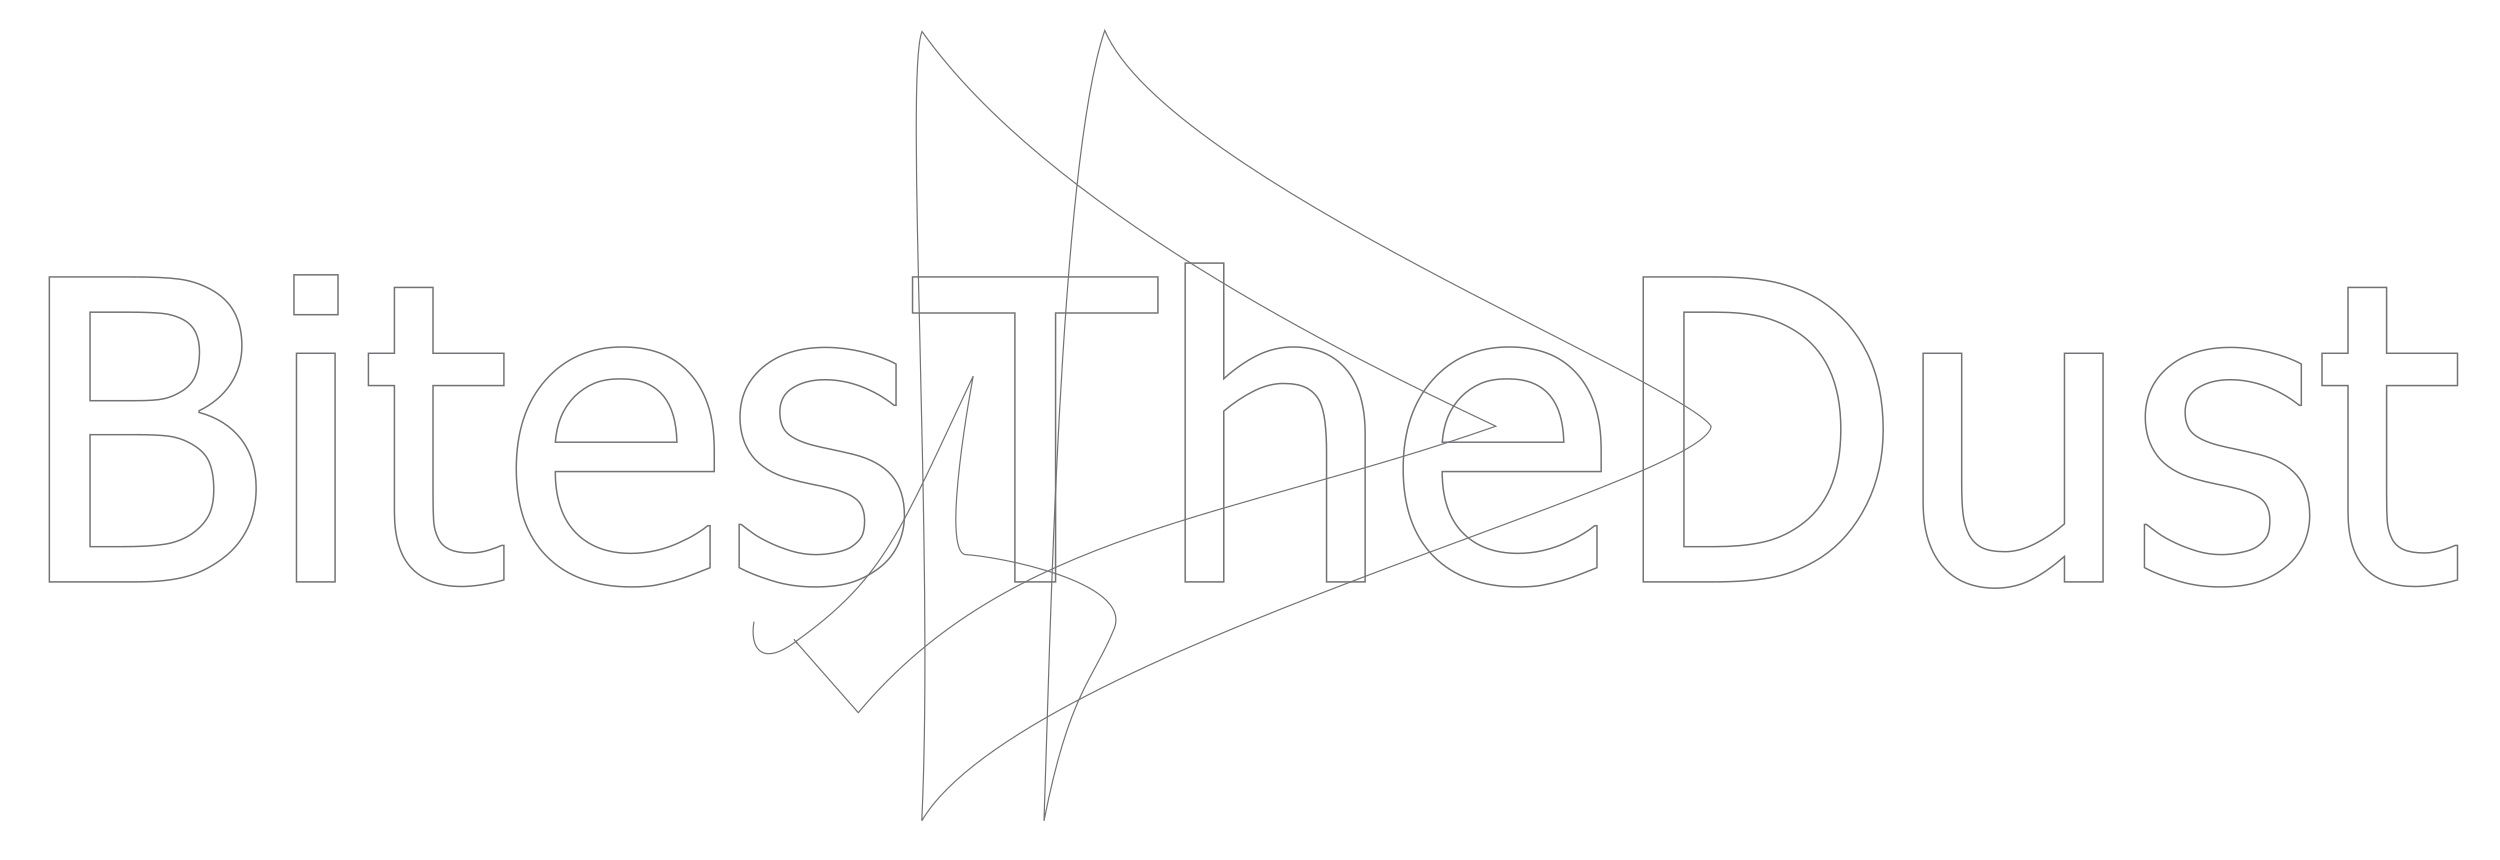
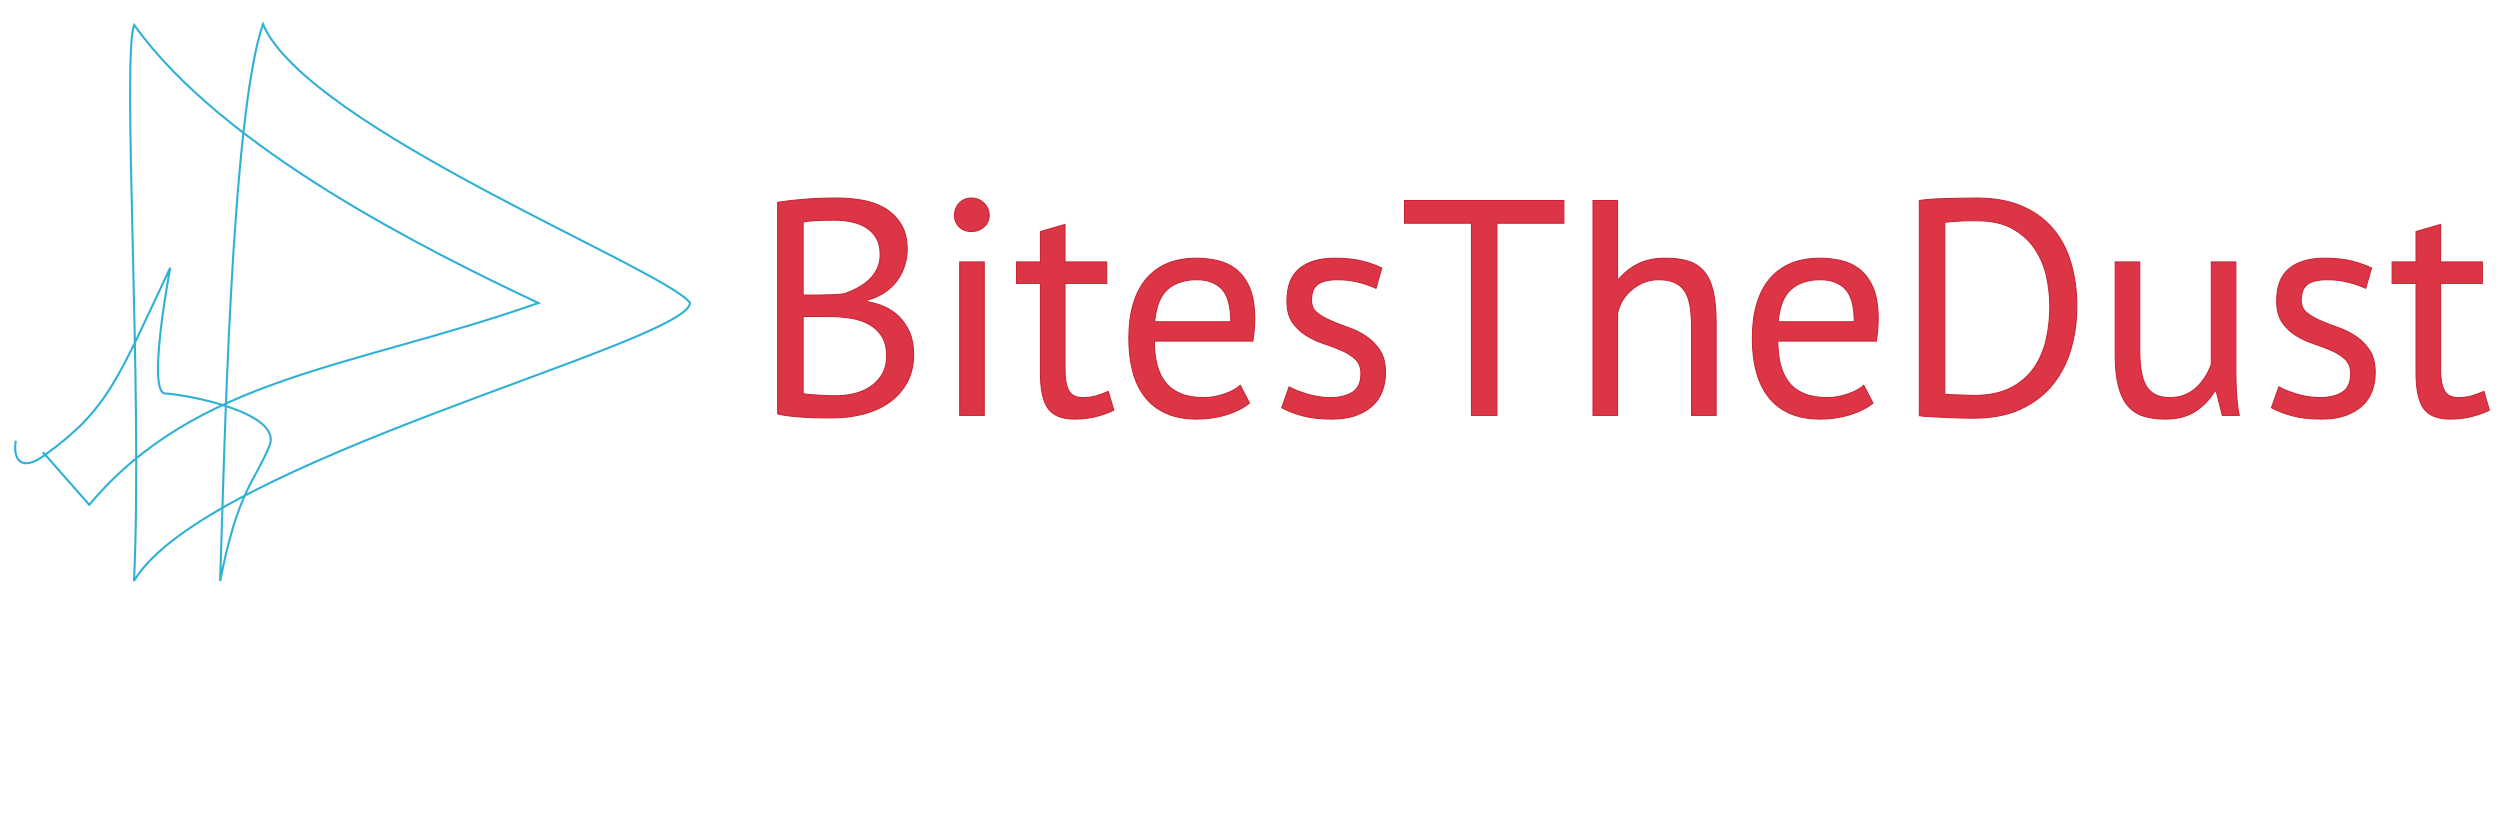
- <svg xmlns="http://www.w3.org/2000/svg" xml:space="preserve" width="416mm" height="143mm" version="1.1" style="shape-rendering:geometricPrecision; text-rendering:geometricPrecision; image-rendering:optimizeQuality; fill-rule:evenodd; clip-rule:evenodd" viewBox="0 0 416000 143000">
+ <svg xmlns="http://www.w3.org/2000/svg" xml:space="preserve" width="590.5mm" height="196.5mm" version="1.1" style="shape-rendering:geometricPrecision; text-rendering:geometricPrecision; image-rendering:optimizeQuality; fill-rule:evenodd; clip-rule:evenodd" viewBox="0 0 590500 196500">
  <defs>
    <style type="text/css">
   
-     .str1 {stroke:#727376;stroke-width:250}
-     .str0 {stroke:#727376;stroke-width:200}
+     .str0 {stroke:#31B0D5;stroke-width:500}
+     .str1 {stroke:#C82333;stroke-width:250}
    .fil0 {fill:none}
+     .fil2 {fill:none;fill-rule:nonzero}
+     .fil1 {fill:#DC3545;fill-rule:nonzero}
   
  </style>
  </defs>
  <g id="Camada_x0020_1">
-     <g id="_837926688">
-       <path class="fil0 str0" d="M132411 106754c6719,7645 3683,4191 10402,11836 25379,-30247 62171,-32254 106092,-47669 -26063,-12279 -74628,-36372 -95479,-65679 -2954,7182 2043,87326 -42,131344 16680,-28264 130648,-56173 131343,-65672 -5444,-7761 -90439,-41364 -100894,-65846 -7645,22473 -9145,104412 -10111,131518 4228,-21405 8079,-23235 11675,-31955 3129,-7898 -19775,-12105 -24673,-12337 -4377,-232 1216,-29713 1216,-29713 -12395,26296 -14702,33516 -29529,44173z" />
-       <path class="fil0 str0" d="M132501 106706c-5907,4453 -7774,966 -7038,-3265" />
-       <line class="fil0 str0" x1="132716" y1="107147" x2="132106" y2="106361" />
+     <g id="_768466784">
+       <path class="fil0 str0" d="M10681 107401c6718,7646 3683,4191 10401,11836 25380,-30247 62172,-32254 106093,-47669 -26063,-12278 -74628,-36372 -95479,-65679 -2954,7182 2043,87326 -42,131344 16680,-28264 130648,-56172 131343,-65671 -5444,-7762 -90439,-41365 -100894,-65847 -7645,22473 -9146,104412 -10111,131518 4228,-21405 8079,-23235 11675,-31955 3129,-7898 -19775,-12105 -24673,-12337 -4377,-232 1216,-29712 1216,-29712 -12395,26295 -14702,33515 -29529,44172z" />
+       <path class="fil0 str0" d="M10770 107353c-5907,4453 -7774,966 -7038,-3264" />
+       <line class="fil0 str0" x1="11001" y1="107766" x2="10122" y2="106799" />
    </g>
-     <path class="fil0 str1" d="M42622 81239c0,2524 -477,4758 -1431,6689 -954,1931 -2234,3525 -3851,4769 -1907,1501 -3955,2571 -6130,3188 -2187,628 -5003,942 -8446,942l-14553 0 0 -50744 13460 0c3617,0 6328,116 8131,361 1803,232 3537,791 5200,1675 1815,977 3141,2257 3990,3839 838,1570 1257,3432 1257,5560 0,2385 -628,4514 -1885,6399 -1268,1884 -3013,3362 -5235,4432l0 279c3013,814 5351,2315 7015,4479 1652,2175 2478,4886 2478,8132zm-9423 -22708c0,-1210 -209,-2269 -617,-3153 -407,-896 -1058,-1594 -1966,-2117 -1081,-605 -2303,-977 -3641,-1117 -1338,-128 -3176,-198 -5537,-198l-6457 0 0 14728 7643 0c2118,0 3665,-105 4665,-326 989,-209 2025,-651 3083,-1326 1024,-652 1757,-1512 2187,-2571 431,-1059 640,-2362 640,-3920zm2373 22940c0,-1896 -267,-3455 -814,-4688 -547,-1233 -1640,-2280 -3292,-3129 -1071,-570 -2234,-931 -3490,-1094 -1257,-151 -3037,-232 -5352,-232l-7643 0 0 18636 5468 0c2943,0 5270,-140 6968,-407 1699,-268 3199,-849 4491,-1722 1268,-884 2187,-1885 2780,-3001 593,-1117 884,-2571 884,-4363zm20184 15356l-6422 0 0 -38041 6422 0 0 38041zm488 -44462l-7329 0 0 -6631 7329 0 0 6631zm20510 45230c-3502,0 -6236,-989 -8190,-2978 -1954,-1978 -2932,-5119 -2932,-9400l0 -21056 -4327 0 0 -5375 4327 0 0 -10958 6422 0 0 10958 11796 0 0 5375 -11796 0 0 18078c0,1931 35,3420 105,4456 69,1047 325,2024 779,2931 384,791 1012,1396 1873,1792 872,395 2036,593 3513,593 1047,0 2059,-163 3036,-477 978,-314 1687,-570 2118,-779l372 0 0 5746c-1210,349 -2431,617 -3664,803 -1245,198 -2385,291 -3432,291zm28350 70c-6073,0 -10796,-1710 -14158,-5119 -3362,-3408 -5037,-8260 -5037,-14541 0,-6189 1629,-11110 4886,-14775 3246,-3664 7503,-5491 12762,-5491 2373,0 4467,338 6282,1024 1826,675 3420,1745 4781,3199 1372,1454 2419,3223 3141,5328 733,2094 1093,4665 1093,7702l0 3478 -26454 0c0,4409 1117,7782 3351,10109 2233,2338 5328,3502 9271,3502 1408,0 2804,-163 4153,-477 1362,-314 2583,-733 3677,-1233 1163,-524 2152,-1024 2943,-1513 802,-488 1466,-954 1989,-1384l372 0 0 6992c-756,290 -1687,663 -2803,1105 -1117,442 -2118,791 -3002,1035 -1256,337 -2385,605 -3397,791 -1012,175 -2303,268 -3850,268zm7538 -24081c-46,-1722 -256,-3211 -616,-4456 -361,-1244 -896,-2303 -1571,-3164 -756,-942 -1722,-1675 -2897,-2175 -1175,-500 -2629,-745 -4374,-745 -1710,0 -3164,256 -4362,768 -1198,512 -2292,1245 -3269,2222 -966,1000 -1687,2106 -2199,3315 -500,1210 -814,2630 -954,4235l20242 0zm22976 24081c-2536,0 -4910,-338 -7120,-1024 -2222,-686 -4048,-1408 -5502,-2187l0 -7189 337 0c547,430 1187,919 1919,1442 733,535 1711,1082 2932,1652 1082,512 2269,954 3571,1349 1303,384 2653,582 4049,582 1012,0 2094,-116 3245,-361 1152,-232 2013,-535 2583,-907 791,-523 1361,-1082 1710,-1675 349,-593 524,-1489 524,-2676 0,-1524 -408,-2675 -1222,-3455 -814,-768 -2268,-1419 -4339,-1943 -814,-209 -1885,-442 -3211,-698 -1314,-267 -2536,-558 -3653,-872 -2896,-838 -5014,-2141 -6328,-3897 -1315,-1757 -1978,-3886 -1978,-6387 0,-3420 1292,-6212 3886,-8376 2594,-2152 6026,-3234 10318,-3234 2118,0 4246,268 6375,791 2141,524 3932,1175 5387,1978l0 6864 -338 0c-1628,-1315 -3443,-2350 -5444,-3118 -2001,-756 -4025,-1140 -6061,-1140 -2094,0 -3874,442 -5316,1338 -1455,884 -2176,2222 -2176,4025 0,1593 431,2780 1280,3571 849,780 2210,1419 4083,1931 954,245 2013,489 3188,722 1163,244 2396,523 3699,837 2815,710 4932,1873 6352,3502 1419,1640 2129,3862 2129,6677 0,1629 -326,3188 -966,4642 -652,1466 -1594,2722 -2850,3769 -1361,1128 -2897,1989 -4607,2583 -1710,593 -3862,884 -6456,884zm33259 -838l0 -44741 -17031 0 0 -6003 40832 0 0 6003 -17031 0 0 44741 -6770 0zm58282 0l-6421 0 0 -21673c0,-1745 -82,-3373 -256,-4886 -175,-1512 -489,-2722 -966,-3629 -523,-954 -1256,-1664 -2187,-2129 -930,-465 -2198,-698 -3815,-698 -1583,0 -3223,430 -4921,1280 -1687,849 -3339,1954 -4956,3315l0 28420 -6422 0 0 -53047 6422 0 0 19241c1908,-1710 3792,-3013 5654,-3920 1873,-908 3839,-1362 5898,-1362 3757,0 6689,1234 8794,3700 2118,2454 3176,6026 3176,10702l0 24686zm25524 838c-6073,0 -10796,-1710 -14158,-5119 -3362,-3408 -5037,-8260 -5037,-14541 0,-6189 1628,-11110 4886,-14775 3245,-3664 7503,-5491 12761,-5491 2373,0 4467,338 6282,1024 1827,675 3420,1745 4781,3199 1373,1454 2420,3223 3141,5328 733,2094 1094,4665 1094,7702l0 3478 -26454 0c0,4409 1117,7782 3350,10109 2234,2338 5328,3502 9272,3502 1408,0 2804,-163 4153,-477 1361,-314 2583,-733 3676,-1233 1164,-524 2152,-1024 2943,-1513 803,-488 1466,-954 1990,-1384l372 0 0 6992c-756,290 -1687,663 -2804,1105 -1116,442 -2117,791 -3001,1035 -1256,337 -2385,605 -3397,791 -1012,175 -2303,268 -3850,268zm7538 -24081c-47,-1722 -256,-3211 -617,-4456 -360,-1244 -895,-2303 -1570,-3164 -756,-942 -1722,-1675 -2897,-2175 -1175,-500 -2629,-745 -4374,-745 -1710,0 -3164,256 -4362,768 -1199,512 -2292,1245 -3269,2222 -966,1000 -1687,2106 -2199,3315 -500,1210 -814,2630 -954,4235l20242 0zm53140 -2082c0,4641 -930,8818 -2803,12540 -1873,3734 -4386,6643 -7539,8725 -2559,1617 -5165,2699 -7806,3246 -2640,546 -6002,814 -10109,814l-11668 0 0 -50744 11529 0c4758,0 8492,361 11202,1070 2711,722 5014,1699 6922,2955 3269,2152 5793,5026 7585,8597 1791,3583 2687,7852 2687,12797zm-7049 -93c0,-3898 -640,-7225 -1932,-9970 -1291,-2757 -3199,-4898 -5735,-6433 -1780,-1094 -3687,-1873 -5723,-2350 -2036,-477 -4572,-710 -7597,-710l-5118 0 0 39018 5118 0c2990,0 5596,-233 7829,-710 2246,-477 4281,-1361 6143,-2652 2326,-1582 4071,-3699 5246,-6329 1175,-2640 1769,-5932 1769,-9864zm43636 25418l-6422 0 0 -4234c-1978,1721 -3850,3036 -5630,3932 -1769,895 -3746,1349 -5922,1349 -1663,0 -3222,-268 -4688,-814 -1466,-547 -2745,-1408 -3839,-2594 -1093,-1175 -1943,-2664 -2536,-4456 -605,-1792 -907,-3979 -907,-6538l0 -24686 6421 0 0 21673c0,2013 70,3688 221,5026 152,1326 489,2489 1001,3490 523,977 1233,1686 2129,2140 907,454 2187,687 3874,687 1570,0 3234,-443 5002,-1338 1780,-896 3397,-1990 4874,-3293l0 -28385 6422 0 0 38041zm19509 838c-2536,0 -4910,-338 -7120,-1024 -2222,-686 -4048,-1408 -5502,-2187l0 -7189 337 0c547,430 1186,919 1919,1442 733,535 1710,1082 2932,1652 1082,512 2268,954 3571,1349 1303,384 2653,582 4049,582 1012,0 2094,-116 3245,-361 1152,-232 2013,-535 2583,-907 791,-523 1361,-1082 1710,-1675 349,-593 523,-1489 523,-2676 0,-1524 -407,-2675 -1221,-3455 -814,-768 -2268,-1419 -4339,-1943 -815,-209 -1885,-442 -3211,-698 -1314,-267 -2536,-558 -3653,-872 -2896,-838 -5014,-2141 -6328,-3897 -1315,-1757 -1978,-3886 -1978,-6387 0,-3420 1291,-6212 3886,-8376 2594,-2152 6026,-3234 10318,-3234 2118,0 4246,268 6375,791 2141,524 3932,1175 5386,1978l0 6864 -337 0c-1629,-1315 -3443,-2350 -5444,-3118 -2001,-756 -4025,-1140 -6061,-1140 -2094,0 -3874,442 -5317,1338 -1454,884 -2175,2222 -2175,4025 0,1593 430,2780 1280,3571 849,780 2210,1419 4083,1931 954,245 2012,489 3187,722 1164,244 2397,523 3700,837 2815,710 4932,1873 6352,3502 1419,1640 2128,3862 2128,6677 0,1629 -325,3188 -965,4642 -652,1466 -1594,2722 -2850,3769 -1361,1128 -2897,1989 -4607,2583 -1710,593 -3862,884 -6456,884zm32375 -70c-3502,0 -6236,-989 -8190,-2978 -1954,-1978 -2932,-5119 -2932,-9400l0 -21056 -4327 0 0 -5375 4327 0 0 -10958 6422 0 0 10958 11796 0 0 5375 -11796 0 0 18078c0,1931 35,3420 105,4456 69,1047 325,2024 779,2931 384,791 1012,1396 1873,1792 872,395 2036,593 3513,593 1047,0 2059,-163 3036,-477 978,-314 1687,-570 2118,-779l372 0 0 5746c-1210,349 -2431,617 -3664,803 -1245,198 -2385,291 -3432,291z" />
+     <path class="fil1" d="M214281 58960c0,1209 -193,2442 -580,3699 -387,1256 -967,2429 -1740,3516 -774,1088 -1765,2043 -2973,2864 -1209,822 -2635,1451 -4278,1886l0 290c1450,241 2840,652 4169,1232 1330,581 2502,1378 3517,2393 1015,1015 1837,2248 2465,3698 629,1451 943,3167 943,5149 0,2610 -544,4870 -1632,6779 -1087,1910 -2513,3469 -4278,4677 -1764,1209 -3782,2103 -6054,2683 -2272,580 -4593,870 -6961,870 -822,0 -1789,0 -2901,0 -1112,0 -2272,-36 -3480,-109 -1209,-72 -2417,-169 -3626,-290 -1208,-120 -2272,-302 -3190,-543l0 -49960c1788,-290 3867,-532 6236,-725 2368,-194 4955,-290 7758,-290 1886,0 3807,157 5765,471 1958,314 3734,918 5329,1813 1596,894 2913,2139 3952,3734 1040,1595 1559,3650 1559,6163zm-16822 34515c1547,0 3045,-181 4495,-543 1451,-363 2732,-943 3843,-1741 1112,-797 1994,-1776 2647,-2936 653,-1160 979,-2538 979,-4133 0,-1982 -399,-3578 -1196,-4786 -798,-1209 -1837,-2151 -3118,-2828 -1281,-677 -2720,-1136 -4315,-1378 -1595,-241 -3190,-362 -4785,-362l-6309 0 0 18200c338,97 822,169 1450,217 629,49 1306,97 2031,145 725,49 1474,85 2247,109 774,24 1451,36 2031,36zm-3988 -23783c821,0 1812,-24 2973,-72 1160,-49 2127,-121 2900,-218 1160,-387 2248,-858 3263,-1414 1015,-556 1922,-1208 2719,-1958 798,-749 1426,-1619 1885,-2610 460,-991 689,-2067 689,-3227 0,-1595 -302,-2912 -906,-3952 -604,-1039 -1414,-1873 -2429,-2501 -1015,-629 -2176,-1076 -3481,-1342 -1305,-266 -2634,-399 -3988,-399 -1595,0 -3057,37 -4387,109 -1329,73 -2332,182 -3009,327l0 17257 3771 0z" />
+     <path id="1" class="fil1" d="M226680 61861l5801 0 0 36255 -5801 0 0 -36255zm-1232 -11022c0,-1112 374,-2066 1124,-2864 749,-797 1704,-1196 2864,-1196 1160,0 2151,399 2973,1196 822,798 1232,1752 1232,2864 0,1112 -410,2031 -1232,2756 -822,725 -1813,1087 -2973,1087 -1160,0 -2115,-362 -2864,-1087 -750,-725 -1124,-1644 -1124,-2756z" />
+     <path id="2" class="fil1" d="M240095 61861l5656 0 0 -7179 5801 -1667 0 8846 9861 0 0 5076 -9861 0 0 20085c0,2514 314,4290 942,5330 629,1039 1692,1559 3191,1559 1256,0 2320,-133 3190,-399 870,-266 1837,-617 2901,-1052l1305 4423c-1305,629 -2732,1136 -4278,1523 -1547,387 -3215,580 -5004,580 -2948,0 -5027,-834 -6236,-2501 -1208,-1668 -1812,-4460 -1812,-8375l0 -21173 -5656 0 0 -5076z" />
+     <path id="3" class="fil1" d="M295130 95216c-1450,1160 -3275,2078 -5474,2755 -2200,677 -4532,1015 -6998,1015 -2755,0 -5148,-447 -7178,-1341 -2030,-894 -3698,-2175 -5003,-3843 -1305,-1668 -2272,-3662 -2901,-5982 -628,-2321 -942,-4931 -942,-7831 0,-6188 1377,-10901 4133,-14140 2755,-3239 6695,-4858 11819,-4858 1644,0 3287,181 4931,544 1643,362 3118,1051 4423,2066 1305,1015 2369,2453 3190,4315 822,1861 1233,4314 1233,7359 0,1596 -145,3360 -435,5294l-23276 0c0,2127 218,4012 653,5655 435,1644 1111,3034 2030,4170 918,1136 2115,2006 3589,2610 1475,604 3275,907 5402,907 1644,0 3287,-291 4931,-871 1644,-580 2876,-1256 3698,-2030l2175 4206zm-12472 -29149c-2852,0 -5136,749 -6852,2247 -1716,1499 -2743,4061 -3081,7686l17982 0c0,-3673 -701,-6248 -2103,-7722 -1402,-1474 -3383,-2211 -5946,-2211z" />
+     <path id="4" class="fil1" d="M321452 88255c0,-1450 -435,-2586 -1306,-3408 -870,-822 -1945,-1511 -3226,-2067 -1281,-556 -2683,-1087 -4206,-1595 -1523,-508 -2925,-1160 -4206,-1958 -1281,-797 -2356,-1825 -3226,-3082 -870,-1256 -1305,-2948 -1305,-5075 0,-3481 991,-6031 2972,-7650 1982,-1620 4738,-2429 8267,-2429 2610,0 4797,229 6562,689 1764,459 3299,1003 4604,1631l-1377 4786c-1112,-532 -2454,-1003 -4025,-1414 -1571,-411 -3251,-616 -5039,-616 -2127,0 -3686,362 -4677,1087 -991,725 -1487,1982 -1487,3771 0,1257 435,2235 1306,2936 870,701 1945,1330 3226,1886 1281,556 2683,1099 4206,1631 1523,532 2924,1233 4206,2103 1281,870 2356,1970 3226,3299 870,1330 1305,3082 1305,5257 0,1547 -253,2997 -761,4351 -508,1353 -1293,2514 -2357,3480 -1063,967 -2380,1728 -3951,2284 -1571,556 -3420,834 -5547,834 -2756,0 -5100,-266 -7034,-797 -1934,-532 -3553,-1161 -4858,-1886l1740 -4930c1112,628 2562,1208 4351,1740 1788,532 3601,798 5438,798 2079,0 3795,-411 5148,-1233 1354,-822 2031,-2296 2031,-4423z" />
+     <polygon id="5" class="fil1" points="369381,52725 353574,52725 353574,98116 347555,98116 347555,52725 331748,52725 331748,47359 369381,47359 " />
+     <path id="6" class="fil1" d="M399545 98116l0 -20665c0,-1886 -108,-3541 -326,-4967 -217,-1426 -616,-2611 -1196,-3553 -580,-943 -1366,-1656 -2357,-2139 -991,-484 -2284,-725 -3879,-725 -2272,0 -4327,737 -6164,2211 -1837,1474 -3021,3372 -3553,5692l0 24146 -5801 0 0 -50757 5801 0 0 18562 290 0c1257,-1498 2768,-2694 4532,-3589 1765,-894 3952,-1341 6562,-1341 2031,0 3795,229 5294,689 1498,459 2743,1269 3734,2429 991,1160 1716,2719 2175,4677 460,1957 689,4435 689,7432l0 21898 -5801 0z" />
+     <path id="7" class="fil1" d="M442399 95216c-1450,1160 -3275,2078 -5475,2755 -2199,677 -4531,1015 -6997,1015 -2755,0 -5148,-447 -7178,-1341 -2031,-894 -3698,-2175 -5004,-3843 -1305,-1668 -2272,-3662 -2900,-5982 -628,-2321 -943,-4931 -943,-7831 0,-6188 1378,-10901 4133,-14140 2756,-3239 6696,-4858 11820,-4858 1643,0 3287,181 4930,544 1644,362 3118,1051 4424,2066 1305,1015 2368,2453 3190,4315 822,1861 1233,4314 1233,7359 0,1596 -145,3360 -435,5294l-23276 0c0,2127 217,4012 652,5655 435,1644 1112,3034 2031,4170 918,1136 2115,2006 3589,2610 1474,604 3275,907 5402,907 1643,0 3287,-291 4931,-871 1643,-580 2876,-1256 3698,-2030l2175 4206zm-12472 -29149c-2852,0 -5136,749 -6852,2247 -1716,1499 -2743,4061 -3082,7686l17983 0c0,-3673 -701,-6248 -2103,-7722 -1402,-1474 -3384,-2211 -5946,-2211z" />
+     <path id="8" class="fil1" d="M453348 47359c919,-145 1946,-254 3082,-326 1136,-73 2320,-121 3553,-146 1232,-24 2441,-48 3625,-72 1185,-24 2284,-36 3300,-36 4060,0 7577,628 10550,1885 2973,1257 5426,3009 7360,5257 1933,2248 3371,4943 4314,8085 943,3142 1414,6598 1414,10369 0,3432 -447,6731 -1342,9898 -894,3166 -2308,5970 -4241,8411 -1934,2441 -4448,4399 -7541,5873 -3094,1475 -6841,2212 -11240,2212 -773,0 -1776,-12 -3009,-37 -1232,-24 -2501,-72 -3807,-145 -1305,-72 -2513,-132 -3625,-181 -1112,-48 -1910,-121 -2393,-217l0 -50830zm13705 4785c-629,0 -1318,0 -2067,0 -749,0 -1486,25 -2212,73 -725,48 -1389,97 -1994,145 -604,48 -1075,97 -1414,145l0 40606c242,48 701,85 1378,109 677,24 1378,48 2103,72 725,24 1426,49 2103,73 676,24 1136,36 1377,36 3384,0 6224,-580 8520,-1740 2297,-1160 4134,-2719 5511,-4677 1378,-1958 2357,-4206 2937,-6744 580,-2538 870,-5160 870,-7867 0,-2369 -266,-4750 -798,-7142 -531,-2393 -1450,-4556 -2755,-6490 -1305,-1934 -3058,-3517 -5257,-4749 -2200,-1233 -4967,-1850 -8302,-1850z" />
+     <path id="9" class="fil1" d="M505411 61861l0 20665c0,1886 108,3541 326,4967 217,1426 592,2611 1124,3553 532,943 1257,1656 2175,2139 919,484 2079,726 3481,726 1305,0 2465,-206 3480,-617 1015,-411 1922,-979 2719,-1704 798,-725 1499,-1559 2103,-2501 604,-943 1100,-1946 1487,-3010l0 -24218 5800 0 0 25959c0,1740 61,3541 182,5402 121,1861 326,3492 616,4894l-3988 0 -1450 -5728 -363 0c-1112,1885 -2610,3456 -4495,4713 -1886,1257 -4279,1885 -7179,1885 -1934,0 -3638,-229 -5112,-689 -1474,-459 -2707,-1269 -3698,-2429 -991,-1160 -1740,-2719 -2248,-4677 -507,-1957 -761,-4435 -761,-7432l0 -21898 5801 0z" />
+     <path id="10" class="fil1" d="M555225 88255c0,-1450 -435,-2586 -1305,-3408 -870,-822 -1946,-1511 -3227,-2067 -1281,-556 -2682,-1087 -4205,-1595 -1523,-508 -2925,-1160 -4206,-1958 -1281,-797 -2356,-1825 -3226,-3082 -871,-1256 -1306,-2948 -1306,-5075 0,-3481 991,-6031 2973,-7650 1982,-1620 4738,-2429 8266,-2429 2611,0 4798,229 6563,689 1764,459 3299,1003 4604,1631l-1378 4786c-1111,-532 -2453,-1003 -4024,-1414 -1571,-411 -3251,-616 -5039,-616 -2127,0 -3686,362 -4677,1087 -991,725 -1487,1982 -1487,3771 0,1257 435,2235 1305,2936 870,701 1946,1330 3227,1886 1281,556 2683,1099 4206,1631 1522,532 2924,1233 4205,2103 1281,870 2357,1970 3227,3299 870,1330 1305,3082 1305,5257 0,1547 -254,2997 -761,4351 -508,1353 -1293,2514 -2357,3480 -1063,967 -2381,1728 -3952,2284 -1571,556 -3420,834 -5547,834 -2755,0 -5100,-266 -7033,-797 -1934,-532 -3553,-1161 -4858,-1886l1740 -4930c1112,628 2562,1208 4351,1740 1788,532 3601,798 5438,798 2078,0 3795,-411 5148,-1233 1354,-822 2030,-2296 2030,-4423z" />
+     <path id="11" class="fil1" d="M565014 61861l5656 0 0 -7179 5801 -1667 0 8846 9861 0 0 5076 -9861 0 0 20085c0,2514 314,4290 943,5330 628,1039 1691,1559 3190,1559 1257,0 2320,-133 3190,-399 871,-266 1837,-617 2901,-1052l1305 4423c-1305,629 -2731,1136 -4278,1523 -1547,387 -3215,580 -5003,580 -2949,0 -5028,-834 -6236,-2501 -1209,-1668 -1813,-4460 -1813,-8375l0 -21173 -5656 0 0 -5076z" />
+     <path id="12" class="fil2 str1" d="M214281 58960c0,1209 -193,2442 -580,3699 -387,1256 -967,2429 -1740,3516 -774,1088 -1765,2043 -2973,2864 -1209,822 -2635,1451 -4278,1886l0 290c1450,241 2840,652 4169,1232 1330,581 2502,1378 3517,2393 1015,1015 1837,2248 2465,3698 629,1451 943,3167 943,5149 0,2610 -544,4870 -1632,6779 -1087,1910 -2513,3469 -4278,4677 -1764,1209 -3782,2103 -6054,2683 -2272,580 -4593,870 -6961,870 -822,0 -1789,0 -2901,0 -1112,0 -2272,-36 -3480,-109 -1209,-72 -2417,-169 -3626,-290 -1208,-120 -2272,-302 -3190,-543l0 -49960c1788,-290 3867,-532 6236,-725 2368,-194 4955,-290 7758,-290 1886,0 3807,157 5765,471 1958,314 3734,918 5329,1813 1596,894 2913,2139 3952,3734 1040,1595 1559,3650 1559,6163zm-16822 34515c1547,0 3045,-181 4495,-543 1451,-363 2732,-943 3843,-1741 1112,-797 1994,-1776 2647,-2936 653,-1160 979,-2538 979,-4133 0,-1982 -399,-3578 -1196,-4786 -798,-1209 -1837,-2151 -3118,-2828 -1281,-677 -2720,-1136 -4315,-1378 -1595,-241 -3190,-362 -4785,-362l-6309 0 0 18200c338,97 822,169 1450,217 629,49 1306,97 2031,145 725,49 1474,85 2247,109 774,24 1451,36 2031,36zm-3988 -23783c821,0 1812,-24 2973,-72 1160,-49 2127,-121 2900,-218 1160,-387 2248,-858 3263,-1414 1015,-556 1922,-1208 2719,-1958 798,-749 1426,-1619 1885,-2610 460,-991 689,-2067 689,-3227 0,-1595 -302,-2912 -906,-3952 -604,-1039 -1414,-1873 -2429,-2501 -1015,-629 -2176,-1076 -3481,-1342 -1305,-266 -2634,-399 -3988,-399 -1595,0 -3057,37 -4387,109 -1329,73 -2332,182 -3009,327l0 17257 3771 0z" />
+     <path id="13" class="fil2 str1" d="M226680 61861l5801 0 0 36255 -5801 0 0 -36255zm-1232 -11022c0,-1112 374,-2066 1124,-2864 749,-797 1704,-1196 2864,-1196 1160,0 2151,399 2973,1196 822,798 1232,1752 1232,2864 0,1112 -410,2031 -1232,2756 -822,725 -1813,1087 -2973,1087 -1160,0 -2115,-362 -2864,-1087 -750,-725 -1124,-1644 -1124,-2756z" />
+     <path id="14" class="fil2 str1" d="M240095 61861l5656 0 0 -7179 5801 -1667 0 8846 9861 0 0 5076 -9861 0 0 20085c0,2514 314,4290 942,5330 629,1039 1692,1559 3191,1559 1256,0 2320,-133 3190,-399 870,-266 1837,-617 2901,-1052l1305 4423c-1305,629 -2732,1136 -4278,1523 -1547,387 -3215,580 -5004,580 -2948,0 -5027,-834 -6236,-2501 -1208,-1668 -1812,-4460 -1812,-8375l0 -21173 -5656 0 0 -5076z" />
+     <path id="15" class="fil2 str1" d="M295130 95216c-1450,1160 -3275,2078 -5474,2755 -2200,677 -4532,1015 -6998,1015 -2755,0 -5148,-447 -7178,-1341 -2030,-894 -3698,-2175 -5003,-3843 -1305,-1668 -2272,-3662 -2901,-5982 -628,-2321 -942,-4931 -942,-7831 0,-6188 1377,-10901 4133,-14140 2755,-3239 6695,-4858 11819,-4858 1644,0 3287,181 4931,544 1643,362 3118,1051 4423,2066 1305,1015 2369,2453 3190,4315 822,1861 1233,4314 1233,7359 0,1596 -145,3360 -435,5294l-23276 0c0,2127 218,4012 653,5655 435,1644 1111,3034 2030,4170 918,1136 2115,2006 3589,2610 1475,604 3275,907 5402,907 1644,0 3287,-291 4931,-871 1644,-580 2876,-1256 3698,-2030l2175 4206zm-12472 -29149c-2852,0 -5136,749 -6852,2247 -1716,1499 -2743,4061 -3081,7686l17982 0c0,-3673 -701,-6248 -2103,-7722 -1402,-1474 -3383,-2211 -5946,-2211z" />
+     <path id="16" class="fil2 str1" d="M321452 88255c0,-1450 -435,-2586 -1306,-3408 -870,-822 -1945,-1511 -3226,-2067 -1281,-556 -2683,-1087 -4206,-1595 -1523,-508 -2925,-1160 -4206,-1958 -1281,-797 -2356,-1825 -3226,-3082 -870,-1256 -1305,-2948 -1305,-5075 0,-3481 991,-6031 2972,-7650 1982,-1620 4738,-2429 8267,-2429 2610,0 4797,229 6562,689 1764,459 3299,1003 4604,1631l-1377 4786c-1112,-532 -2454,-1003 -4025,-1414 -1571,-411 -3251,-616 -5039,-616 -2127,0 -3686,362 -4677,1087 -991,725 -1487,1982 -1487,3771 0,1257 435,2235 1306,2936 870,701 1945,1330 3226,1886 1281,556 2683,1099 4206,1631 1523,532 2924,1233 4206,2103 1281,870 2356,1970 3226,3299 870,1330 1305,3082 1305,5257 0,1547 -253,2997 -761,4351 -508,1353 -1293,2514 -2357,3480 -1063,967 -2380,1728 -3951,2284 -1571,556 -3420,834 -5547,834 -2756,0 -5100,-266 -7034,-797 -1934,-532 -3553,-1161 -4858,-1886l1740 -4930c1112,628 2562,1208 4351,1740 1788,532 3601,798 5438,798 2079,0 3795,-411 5148,-1233 1354,-822 2031,-2296 2031,-4423z" />
+     <polygon id="17" class="fil2 str1" points="369381,52725 353574,52725 353574,98116 347555,98116 347555,52725 331748,52725 331748,47359 369381,47359 " />
+     <path id="18" class="fil2 str1" d="M399545 98116l0 -20665c0,-1886 -108,-3541 -326,-4967 -217,-1426 -616,-2611 -1196,-3553 -580,-943 -1366,-1656 -2357,-2139 -991,-484 -2284,-725 -3879,-725 -2272,0 -4327,737 -6164,2211 -1837,1474 -3021,3372 -3553,5692l0 24146 -5801 0 0 -50757 5801 0 0 18562 290 0c1257,-1498 2768,-2694 4532,-3589 1765,-894 3952,-1341 6562,-1341 2031,0 3795,229 5294,689 1498,459 2743,1269 3734,2429 991,1160 1716,2719 2175,4677 460,1957 689,4435 689,7432l0 21898 -5801 0z" />
+     <path id="19" class="fil2 str1" d="M442399 95216c-1450,1160 -3275,2078 -5475,2755 -2199,677 -4531,1015 -6997,1015 -2755,0 -5148,-447 -7178,-1341 -2031,-894 -3698,-2175 -5004,-3843 -1305,-1668 -2272,-3662 -2900,-5982 -628,-2321 -943,-4931 -943,-7831 0,-6188 1378,-10901 4133,-14140 2756,-3239 6696,-4858 11820,-4858 1643,0 3287,181 4930,544 1644,362 3118,1051 4424,2066 1305,1015 2368,2453 3190,4315 822,1861 1233,4314 1233,7359 0,1596 -145,3360 -435,5294l-23276 0c0,2127 217,4012 652,5655 435,1644 1112,3034 2031,4170 918,1136 2115,2006 3589,2610 1474,604 3275,907 5402,907 1643,0 3287,-291 4931,-871 1643,-580 2876,-1256 3698,-2030l2175 4206zm-12472 -29149c-2852,0 -5136,749 -6852,2247 -1716,1499 -2743,4061 -3082,7686l17983 0c0,-3673 -701,-6248 -2103,-7722 -1402,-1474 -3384,-2211 -5946,-2211z" />
+     <path id="20" class="fil2 str1" d="M453348 47359c919,-145 1946,-254 3082,-326 1136,-73 2320,-121 3553,-146 1232,-24 2441,-48 3625,-72 1185,-24 2284,-36 3300,-36 4060,0 7577,628 10550,1885 2973,1257 5426,3009 7360,5257 1933,2248 3371,4943 4314,8085 943,3142 1414,6598 1414,10369 0,3432 -447,6731 -1342,9898 -894,3166 -2308,5970 -4241,8411 -1934,2441 -4448,4399 -7541,5873 -3094,1475 -6841,2212 -11240,2212 -773,0 -1776,-12 -3009,-37 -1232,-24 -2501,-72 -3807,-145 -1305,-72 -2513,-132 -3625,-181 -1112,-48 -1910,-121 -2393,-217l0 -50830zm13705 4785c-629,0 -1318,0 -2067,0 -749,0 -1486,25 -2212,73 -725,48 -1389,97 -1994,145 -604,48 -1075,97 -1414,145l0 40606c242,48 701,85 1378,109 677,24 1378,48 2103,72 725,24 1426,49 2103,73 676,24 1136,36 1377,36 3384,0 6224,-580 8520,-1740 2297,-1160 4134,-2719 5511,-4677 1378,-1958 2357,-4206 2937,-6744 580,-2538 870,-5160 870,-7867 0,-2369 -266,-4750 -798,-7142 -531,-2393 -1450,-4556 -2755,-6490 -1305,-1934 -3058,-3517 -5257,-4749 -2200,-1233 -4967,-1850 -8302,-1850z" />
+     <path id="21" class="fil2 str1" d="M505411 61861l0 20665c0,1886 108,3541 326,4967 217,1426 592,2611 1124,3553 532,943 1257,1656 2175,2139 919,484 2079,726 3481,726 1305,0 2465,-206 3480,-617 1015,-411 1922,-979 2719,-1704 798,-725 1499,-1559 2103,-2501 604,-943 1100,-1946 1487,-3010l0 -24218 5800 0 0 25959c0,1740 61,3541 182,5402 121,1861 326,3492 616,4894l-3988 0 -1450 -5728 -363 0c-1112,1885 -2610,3456 -4495,4713 -1886,1257 -4279,1885 -7179,1885 -1934,0 -3638,-229 -5112,-689 -1474,-459 -2707,-1269 -3698,-2429 -991,-1160 -1740,-2719 -2248,-4677 -507,-1957 -761,-4435 -761,-7432l0 -21898 5801 0z" />
+     <path id="22" class="fil2 str1" d="M555225 88255c0,-1450 -435,-2586 -1305,-3408 -870,-822 -1946,-1511 -3227,-2067 -1281,-556 -2682,-1087 -4205,-1595 -1523,-508 -2925,-1160 -4206,-1958 -1281,-797 -2356,-1825 -3226,-3082 -871,-1256 -1306,-2948 -1306,-5075 0,-3481 991,-6031 2973,-7650 1982,-1620 4738,-2429 8266,-2429 2611,0 4798,229 6563,689 1764,459 3299,1003 4604,1631l-1378 4786c-1111,-532 -2453,-1003 -4024,-1414 -1571,-411 -3251,-616 -5039,-616 -2127,0 -3686,362 -4677,1087 -991,725 -1487,1982 -1487,3771 0,1257 435,2235 1305,2936 870,701 1946,1330 3227,1886 1281,556 2683,1099 4206,1631 1522,532 2924,1233 4205,2103 1281,870 2357,1970 3227,3299 870,1330 1305,3082 1305,5257 0,1547 -254,2997 -761,4351 -508,1353 -1293,2514 -2357,3480 -1063,967 -2381,1728 -3952,2284 -1571,556 -3420,834 -5547,834 -2755,0 -5100,-266 -7033,-797 -1934,-532 -3553,-1161 -4858,-1886l1740 -4930c1112,628 2562,1208 4351,1740 1788,532 3601,798 5438,798 2078,0 3795,-411 5148,-1233 1354,-822 2030,-2296 2030,-4423z" />
+     <path id="23" class="fil2 str1" d="M565014 61861l5656 0 0 -7179 5801 -1667 0 8846 9861 0 0 5076 -9861 0 0 20085c0,2514 314,4290 943,5330 628,1039 1691,1559 3190,1559 1257,0 2320,-133 3190,-399 871,-266 1837,-617 2901,-1052l1305 4423c-1305,629 -2731,1136 -4278,1523 -1547,387 -3215,580 -5003,580 -2949,0 -5028,-834 -6236,-2501 -1209,-1668 -1813,-4460 -1813,-8375l0 -21173 -5656 0 0 -5076z" />
  </g>
</svg>
